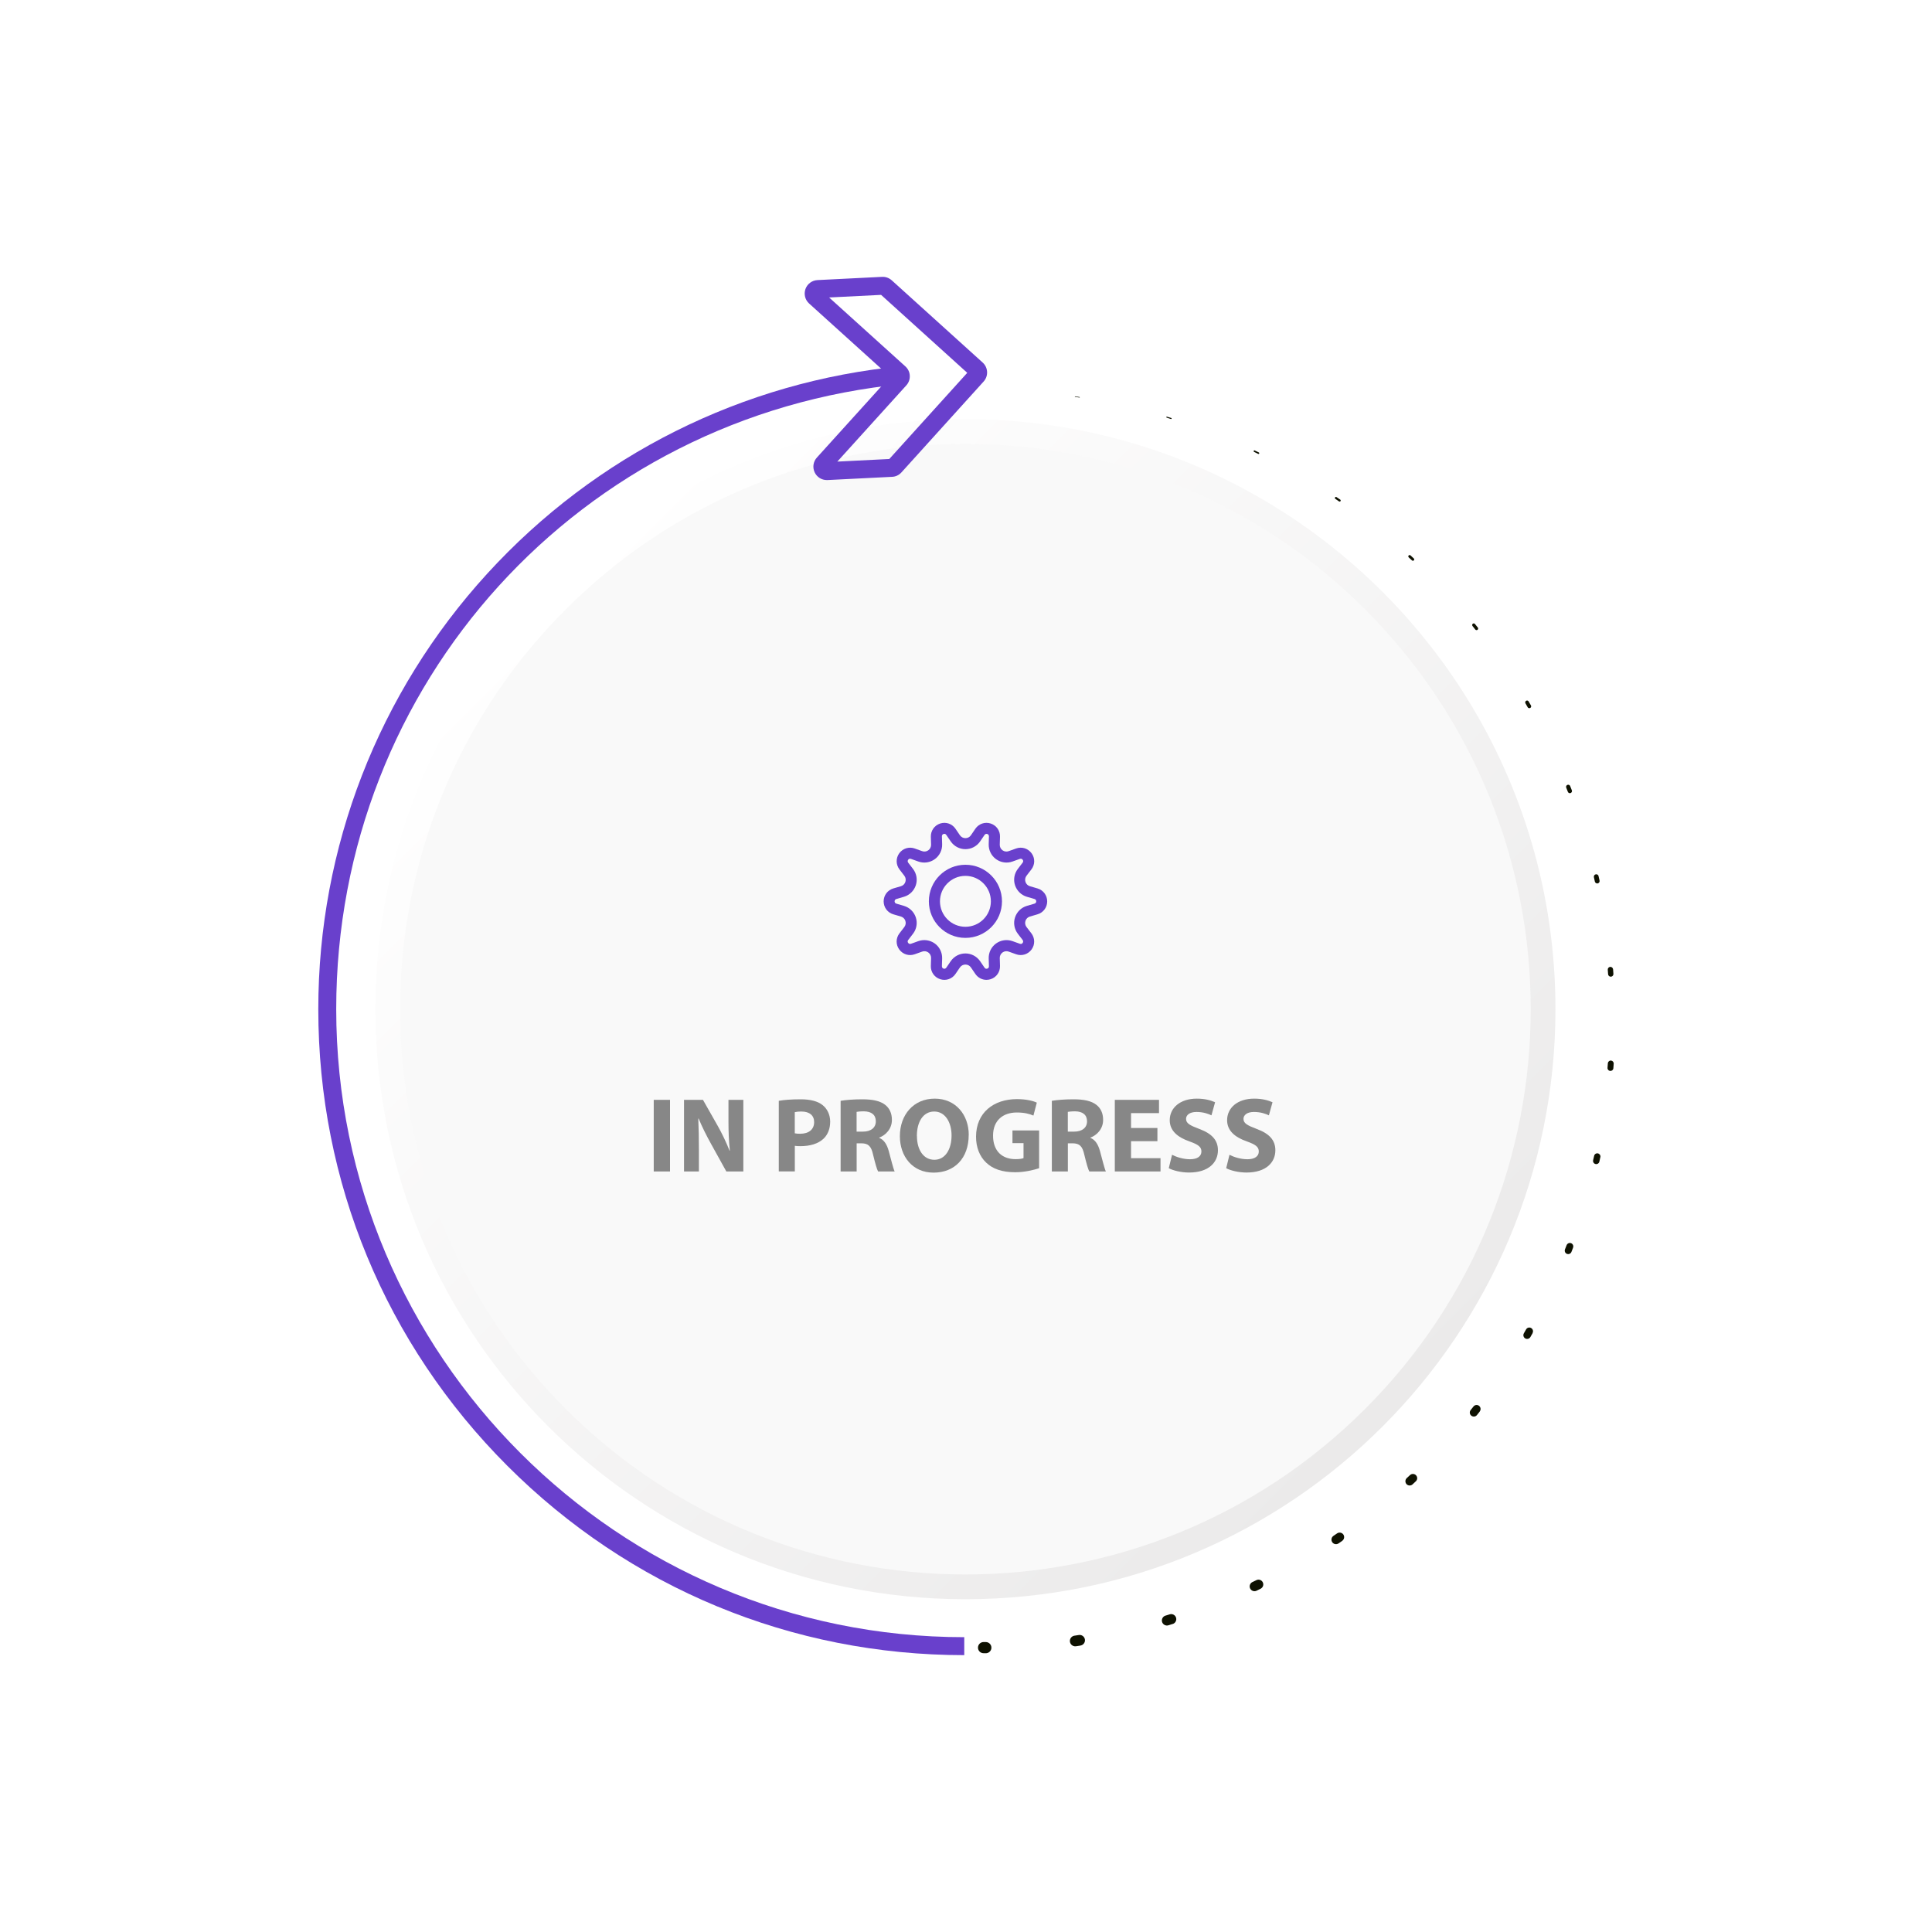
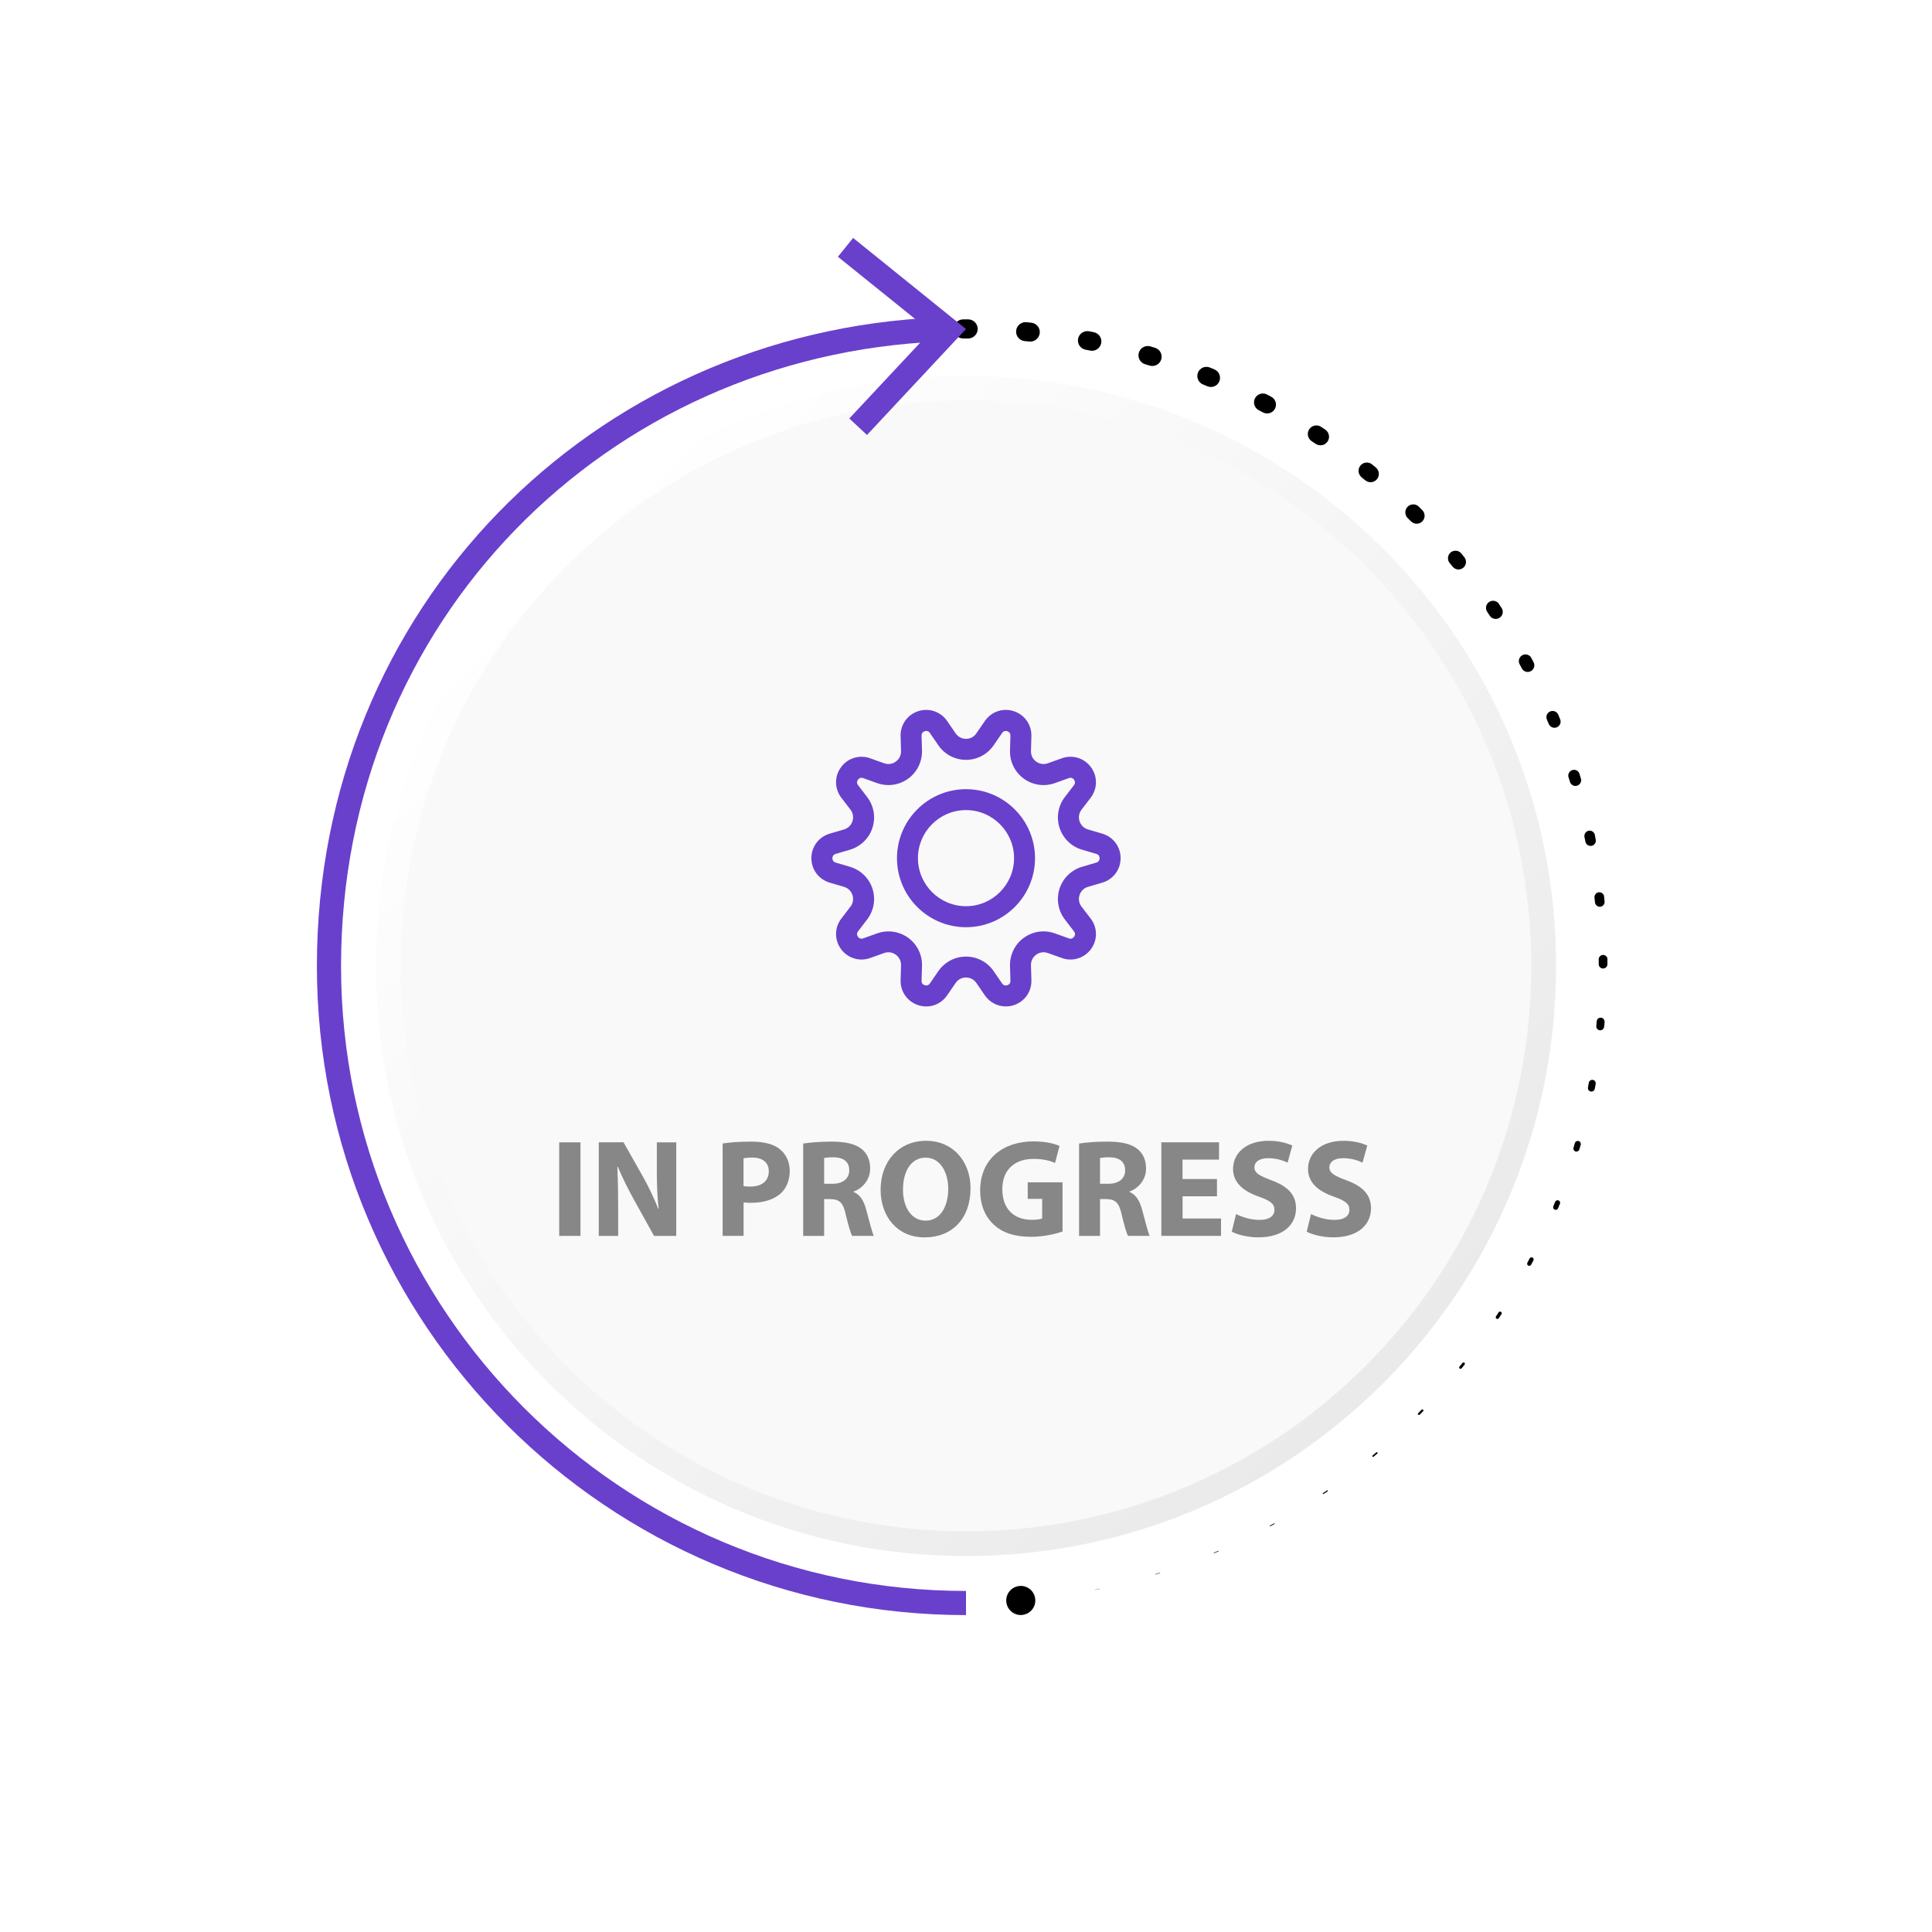
<svg xmlns="http://www.w3.org/2000/svg" id="Layer_1" viewBox="0 0 400 400">
  <defs>
-     <style>.cls-1{fill:url(#linear-gradient);}.cls-2{fill:#f9f9f9;}.cls-3{fill:#6940cc;}.cls-4{fill:#0e1101;}.cls-5{fill:#878787;}</style>
-     <linearGradient id="linear-gradient" x1="93.16" y1="122.56" x2="-79.6" y2="295.32" gradientTransform="translate(206.66) rotate(-180) scale(1 -1)" gradientUnits="userSpaceOnUse">
+     <style>.cls-1{fill:url(#linear-gradient);}.cls-2{fill:#f9f9f9;}.cls-3{fill:#6940cc;}.cls-4{fill:#878787;}.cls-5{fill:none;stroke:#6940cc;stroke-miterlimit:10;stroke-width:5px;}</style>
+     <linearGradient id="linear-gradient" x1="-1346.96" y1="113.62" x2="-1519.72" y2="286.38" gradientTransform="translate(-1233.34) rotate(-180) scale(1 -1)" gradientUnits="userSpaceOnUse">
      <stop offset="0" stop-color="#fff" />
      <stop offset="1" stop-color="#ebeaea" />
    </linearGradient>
  </defs>
+   <path class="cls-1" d="M77.84,200c0,67.47,54.69,122.16,122.16,122.16s122.16-54.69,122.16-122.16c0-47.78-27.43-89.15-67.41-109.23-8.38-4.21-17.31-7.48-26.65-9.68-9.02-2.13-18.43-3.25-28.1-3.25-67.47,0-122.16,54.69-122.16,122.16Z" />
+   <circle class="cls-2" cx="200" cy="200" r="117.04" transform="translate(-82.84 200) rotate(-45)" />
  <g>
-     <polygon class="cls-4" points="203.64 80.76 204.1 80.76 204.1 80.76 204.1 80.76 203.64 80.76" />
-     <path class="cls-4" d="M222.59,82.07l.92,.13s.05,.03,.05,.06c0,.03-.03,.05-.06,.05h0l-.92-.14s-.05-.03-.05-.06c0-.03,.03-.05,.06-.05Z" />
-     <path class="cls-4" d="M241.61,86.27l.89,.27c.06,.02,.09,.08,.07,.14s-.08,.09-.14,.07h0l-.88-.28c-.06-.02-.09-.08-.07-.14,.02-.06,.08-.09,.14-.07Z" />
-     <path class="cls-4" d="M259.78,93.27l.84,.4c.08,.04,.12,.14,.08,.22-.04,.08-.14,.12-.22,.08h0l-.83-.41c-.08-.04-.12-.14-.08-.22,.04-.08,.14-.12,.22-.08Z" />
-     <path class="cls-4" d="M276.71,102.92l.77,.52c.1,.07,.13,.21,.06,.31-.07,.1-.21,.13-.31,.06h0l-.76-.53c-.1-.07-.13-.2-.06-.3,.07-.1,.2-.13,.3-.06Z" />
-     <path class="cls-4" d="M292.03,114.99l.68,.63c.11,.1,.12,.28,.02,.39-.1,.11-.28,.12-.39,.02h0l-.68-.63c-.11-.1-.12-.28-.02-.39,.1-.11,.28-.12,.39-.02Z" />
-     <path class="cls-4" d="M305.38,129.2l.58,.72c.12,.14,.09,.35-.05,.47-.14,.11-.35,.09-.47-.05h0l-.57-.73h0c-.11-.14-.09-.35,.05-.47,.14-.11,.35-.09,.46,.05Z" />
-     <path class="cls-4" d="M316.49,145.24l.47,.8c.11,.19,.05,.42-.14,.53-.19,.11-.42,.05-.53-.14h0l-.46-.81h0c-.11-.19-.04-.42,.14-.53,.18-.11,.42-.04,.52,.14Z" />
-     <path class="cls-4" d="M325.09,162.76l.34,.86c.09,.23-.02,.48-.25,.57-.23,.09-.48-.02-.57-.25h0l-.34-.87h0c-.09-.23,.02-.48,.25-.57,.23-.09,.48,.02,.57,.25Z" />
-     <path class="cls-4" d="M330.96,181.39l.21,.91c.06,.27-.11,.54-.37,.6s-.54-.11-.6-.37h0l-.2-.91h0c-.06-.27,.11-.54,.38-.6,.27-.06,.53,.11,.59,.37Z" />
-     <path class="cls-4" d="M333.97,200.69l.07,.93c.02,.3-.2,.57-.51,.59-.3,.02-.57-.2-.59-.51h0l-.07-.93h0c-.02-.31,.21-.57,.51-.59,.3-.02,.56,.21,.59,.51Z" />
-     <path class="cls-4" d="M334.1,220.23l-.07,.93c-.02,.34-.31,.59-.65,.56-.34-.02-.59-.31-.56-.65h0l.07-.93h0c.03-.34,.32-.59,.65-.56,.33,.03,.58,.31,.56,.65Z" />
-     <path class="cls-4" d="M331.33,239.59l-.2,.91c-.08,.36-.44,.58-.79,.5-.36-.08-.58-.44-.5-.79h0l.21-.91h0c.08-.36,.44-.58,.79-.5,.35,.08,.58,.43,.5,.79Z" />
-     <path class="cls-4" d="M325.69,258.32l-.34,.87c-.14,.37-.56,.55-.93,.41-.37-.14-.55-.56-.41-.93h0l.34-.87h0c.15-.37,.56-.55,.93-.41,.37,.15,.55,.56,.4,.93Z" />
-     <path class="cls-4" d="M317.31,276.01l-.46,.81c-.21,.37-.69,.5-1.06,.29s-.5-.69-.29-1.06h0l.46-.81h0c.21-.37,.69-.5,1.05-.28,.37,.21,.49,.68,.28,1.05Z" />
-     <path class="cls-4" d="M306.37,292.24l-.58,.73c-.28,.36-.81,.42-1.17,.13-.36-.28-.42-.81-.13-1.17h0l.58-.73h0c.29-.36,.81-.42,1.16-.13,.35,.28,.41,.8,.13,1.16Z" />
-     <path class="cls-4" d="M293.14,306.68l-.68,.64c-.36,.33-.92,.31-1.25-.04-.33-.36-.31-.92,.04-1.25h0l.68-.63h0c.36-.33,.92-.31,1.25,.05,.33,.36,.31,.91-.05,1.24Z" />
-     <path class="cls-4" d="M277.91,319.01l-.77,.53c-.43,.29-1.01,.19-1.31-.24-.29-.43-.19-1.01,.24-1.31h0l.76-.52h0c.43-.29,1.01-.18,1.3,.24,.29,.43,.18,1.01-.24,1.3Z" />
-     <path class="cls-4" d="M261,328.93l-.84,.41c-.49,.24-1.09,.03-1.33-.46-.24-.49-.03-1.09,.46-1.33h.01l.83-.4h0c.49-.24,1.09-.03,1.32,.46,.24,.49,.03,1.08-.46,1.32Z" />
-     <path class="cls-4" d="M242.8,336.22l-.89,.28c-.55,.17-1.14-.14-1.31-.69-.17-.55,.14-1.14,.69-1.31h.01l.88-.27h0c.55-.17,1.14,.14,1.31,.69,.17,.55-.14,1.13-.69,1.31Z" />
-     <path class="cls-4" d="M223.7,340.7l-.92,.14c-.6,.09-1.17-.32-1.26-.93-.09-.6,.32-1.17,.93-1.26h.01l.91-.14h0c.6-.09,1.16,.33,1.25,.93,.09,.6-.33,1.16-.92,1.25Z" />
-     <path class="cls-4" d="M204.11,342.28h-.47c-.64,0-1.16-.51-1.16-1.15,0-.64,.51-1.16,1.15-1.16h.47c.64,0,1.16,.52,1.16,1.16,0,.64-.52,1.15-1.15,1.16Z" />
-   </g>
-   <path class="cls-1" d="M77.72,208.94c0,67.47,54.69,122.16,122.16,122.16s122.16-54.69,122.16-122.16c0-47.78-27.43-89.15-67.41-109.23-8.38-4.21-17.31-7.48-26.65-9.68-9.02-2.13-18.43-3.25-28.1-3.25-67.47,0-122.16,54.69-122.16,122.16Z" />
-   <circle class="cls-2" cx="199.88" cy="208.94" r="117.04" transform="translate(-89.2 202.53) rotate(-45)" />
-   <path class="cls-3" d="M199.64,342.68c-35.72,0-69.31-13.91-94.57-39.17-25.26-25.26-39.17-58.84-39.17-94.57,0-33.48,12.43-65.51,35-90.2,22.42-24.53,52.91-39.78,85.86-42.93l.35,3.69c-66.99,6.4-117.5,62.05-117.5,129.43,0,71.7,58.33,130.03,130.03,130.03v3.71Z" />
-   <path class="cls-3" d="M171.18,99.39c-1.07,0-2.05-.61-2.51-1.59-.48-1.02-.31-2.22,.45-3.06l15.16-16.75-16.76-15.15h0c-.84-.76-1.13-1.93-.76-3,.38-1.06,1.35-1.79,2.48-1.85l13.38-.67c.74-.04,1.45,.22,2.01,.72l18.82,17.02c1.14,1.03,1.23,2.79,.2,3.93l-17.02,18.82c-.5,.55-1.18,.88-1.92,.91l-13.38,.67s-.09,0-.14,0Zm.48-37.8l15.79,14.27c.55,.5,.88,1.18,.91,1.92,.04,.74-.22,1.46-.72,2.01l-14.28,15.78,10.76-.54,16.14-17.84-17.84-16.14-10.76,.54Z" />
-   <g>
-     <path class="cls-3" d="M199.88,194.18c-4.17,0-7.57-3.39-7.57-7.57s3.39-7.57,7.57-7.57,7.57,3.39,7.57,7.57-3.39,7.57-7.57,7.57Zm0-12.84c-2.91,0-5.27,2.36-5.27,5.27s2.36,5.27,5.27,5.27,5.27-2.36,5.27-5.27-2.36-5.27-5.27-5.27Z" />
-     <path class="cls-3" d="M204.24,202.87c-.9,0-1.76-.44-2.3-1.22l-.92-1.35c-.26-.38-.68-.6-1.14-.6s-.88,.22-1.14,.6l-.92,1.35c-.71,1.03-1.98,1.47-3.17,1.08-1.19-.39-1.97-1.49-1.93-2.74l.05-1.63c.01-.46-.19-.88-.57-1.16-.37-.27-.84-.34-1.28-.18l-1.54,.55c-1.18,.42-2.46,.02-3.2-.99-.74-1.01-.72-2.36,.05-3.35l1-1.3c.28-.37,.36-.83,.22-1.27-.14-.44-.48-.77-.92-.9l-1.57-.46c-1.2-.35-2.01-1.43-2.01-2.68s.81-2.33,2.01-2.68l1.57-.46c.44-.13,.78-.46,.92-.9,.14-.44,.06-.9-.22-1.27l-1-1.3c-.76-.99-.78-2.34-.05-3.35,.74-1.01,2.02-1.41,3.2-.99l1.54,.55c.44,.16,.9,.09,1.28-.18,.37-.27,.58-.69,.57-1.16l-.05-1.64c-.03-1.25,.74-2.35,1.93-2.74,1.19-.39,2.46,.05,3.17,1.08l.92,1.35c.26,.38,.68,.6,1.14,.6s.88-.22,1.14-.6l.92-1.35c.71-1.03,1.98-1.47,3.17-1.08,1.19,.39,1.97,1.49,1.93,2.74l-.05,1.64c-.01,.46,.19,.88,.57,1.16,.37,.27,.84,.34,1.28,.18l1.54-.55c1.18-.42,2.46-.02,3.2,.99,.74,1.01,.72,2.36-.05,3.35l-1,1.3c-.28,.37-.36,.83-.22,1.27,.14,.44,.48,.77,.92,.9l1.57,.46c1.2,.35,2.01,1.43,2.01,2.68s-.81,2.33-2.01,2.68l-1.57,.46c-.44,.13-.78,.46-.92,.9-.14,.44-.06,.9,.22,1.27l1,1.3c.76,.99,.78,2.34,.05,3.35-.74,1.01-2.02,1.41-3.2,.99l-1.54-.55c-.44-.16-.9-.09-1.28,.18-.37,.27-.58,.69-.57,1.16l.05,1.63c.03,1.25-.74,2.35-1.93,2.74-.29,.09-.58,.14-.88,.14Zm-4.36-5.47c1.21,0,2.35,.6,3.04,1.6l.92,1.35c.18,.27,.43,.24,.57,.19,.13-.04,.35-.16,.34-.49l-.05-1.63c-.03-1.21,.53-2.36,1.52-3.08,.98-.71,2.25-.9,3.4-.49l1.54,.55c.31,.11,.49-.06,.57-.18,.08-.11,.19-.34,0-.6l-1-1.3c-.74-.96-.96-2.23-.58-3.38,.38-1.15,1.29-2.05,2.46-2.39l1.57-.46c.31-.09,.36-.34,.36-.48s-.05-.39-.36-.48l-1.57-.46c-1.16-.34-2.08-1.24-2.46-2.39-.38-1.15-.16-2.42,.58-3.38l1-1.3c.2-.26,.09-.48,0-.6-.08-.11-.26-.29-.57-.18l-1.54,.55c-1.14,.41-2.41,.22-3.4-.49-.98-.71-1.55-1.86-1.52-3.08l.05-1.64c0-.32-.21-.45-.34-.49-.13-.04-.38-.08-.57,.19l-.92,1.35c-.69,1-1.82,1.6-3.04,1.6s-2.35-.6-3.04-1.6l-.92-1.35c-.18-.27-.43-.24-.57-.19-.13,.04-.35,.16-.34,.49l.05,1.64c.03,1.21-.53,2.36-1.52,3.08-.98,.71-2.25,.9-3.4,.49l-1.54-.55c-.31-.11-.49,.06-.57,.18-.08,.11-.19,.34,0,.6l1,1.3c.74,.96,.96,2.23,.58,3.38-.38,1.15-1.29,2.05-2.46,2.39l-1.57,.46c-.31,.09-.36,.34-.36,.48s.05,.39,.36,.48l1.57,.46c1.16,.34,2.08,1.24,2.46,2.39,.38,1.16,.16,2.42-.58,3.38l-1,1.3c-.2,.26-.09,.48,0,.6,.08,.11,.26,.29,.57,.18l1.54-.55c1.14-.41,2.41-.22,3.4,.49,.98,.71,1.55,1.86,1.52,3.08l-.05,1.63c0,.32,.21,.45,.34,.49,.13,.04,.38,.08,.57-.19l.92-1.35c.69-1,1.82-1.6,3.04-1.6Z" />
+     <path class="cls-3" d="M200,191.97c-7.88,0-14.29-6.41-14.29-14.29s6.41-14.29,14.29-14.29,14.29,6.41,14.29,14.29-6.41,14.29-14.29,14.29Zm0-24.25c-5.49,0-9.95,4.47-9.95,9.95s4.47,9.95,9.95,9.95,9.95-4.47,9.95-9.95-4.47-9.95-9.95-9.95Z" />
+     <path class="cls-3" d="M208.24,208.37c-1.7,0-3.33-.83-4.34-2.3l-1.75-2.55c-.49-.72-1.28-1.14-2.15-1.14s-1.66,.41-2.15,1.14l-1.75,2.55c-1.34,1.95-3.74,2.77-5.99,2.04-2.25-.73-3.71-2.81-3.65-5.17l.09-3.09c.02-.87-.37-1.67-1.08-2.19-.71-.51-1.59-.64-2.41-.35l-2.91,1.04c-2.22,.79-4.65,.04-6.04-1.87-1.39-1.91-1.35-4.45,.09-6.32l1.88-2.45c.53-.69,.68-1.57,.41-2.4-.27-.83-.91-1.45-1.75-1.7l-2.96-.87c-2.27-.67-3.79-2.7-3.79-5.07s1.52-4.4,3.79-5.07l2.96-.87c.84-.25,1.48-.87,1.75-1.7,.27-.83,.12-1.71-.41-2.4l-1.88-2.45c-1.44-1.87-1.48-4.41-.09-6.32,1.39-1.91,3.82-2.66,6.04-1.87l2.91,1.04c.82,.29,1.7,.17,2.41-.35,.71-.51,1.1-1.31,1.08-2.18l-.09-3.09c-.07-2.36,1.4-4.44,3.65-5.17,2.25-.73,4.65,.09,5.99,2.04l1.75,2.55c.49,.72,1.28,1.14,2.15,1.14s1.66-.41,2.15-1.14l1.75-2.55c1.34-1.95,3.74-2.77,5.99-2.04,2.25,.73,3.71,2.81,3.65,5.17l-.09,3.09c-.02,.87,.37,1.67,1.08,2.18,.71,.51,1.59,.64,2.41,.35l2.91-1.04c2.22-.79,4.65-.04,6.04,1.87,1.39,1.91,1.35,4.45-.09,6.32l-1.88,2.45c-.53,.69-.68,1.57-.41,2.4,.27,.83,.91,1.45,1.75,1.7l2.96,.87c2.27,.67,3.79,2.7,3.79,5.07s-1.52,4.4-3.79,5.07l-2.96,.87c-.84,.25-1.48,.87-1.75,1.7-.27,.83-.12,1.71,.41,2.4l1.88,2.45c1.44,1.87,1.48,4.41,.09,6.32-1.39,1.91-3.82,2.66-6.04,1.87l-2.91-1.04c-.82-.29-1.7-.17-2.41,.35-.71,.51-1.1,1.31-1.08,2.19l.09,3.09c.07,2.36-1.4,4.44-3.65,5.17-.55,.18-1.1,.26-1.65,.26Zm-8.24-10.32c2.29,0,4.44,1.13,5.73,3.02l1.75,2.55c.35,.51,.82,.44,1.07,.36,.25-.08,.67-.31,.65-.92l-.09-3.09c-.06-2.29,1.01-4.47,2.86-5.81,1.86-1.35,4.25-1.69,6.41-.92l2.91,1.04c.58,.21,.92-.12,1.08-.33,.15-.21,.36-.64-.02-1.13l-1.88-2.45c-1.4-1.82-1.81-4.2-1.1-6.39,.71-2.18,2.45-3.87,4.65-4.52l2.96-.87c.59-.17,.68-.64,.68-.9s-.09-.73-.68-.9l-2.96-.87c-2.2-.65-3.94-2.34-4.65-4.52-.71-2.18-.3-4.57,1.1-6.39l1.88-2.45c.37-.49,.17-.92,.02-1.13-.15-.21-.5-.54-1.08-.33l-2.91,1.04c-2.16,.77-4.56,.42-6.41-.93-1.86-1.35-2.93-3.52-2.86-5.81l.09-3.09c.02-.61-.4-.84-.65-.92-.25-.08-.72-.14-1.07,.36l-1.75,2.55c-1.3,1.89-3.44,3.02-5.73,3.02s-4.44-1.13-5.73-3.02l-1.75-2.55c-.35-.51-.82-.44-1.07-.36-.25,.08-.67,.31-.65,.92l.09,3.09c.06,2.29-1.01,4.47-2.86,5.81-1.86,1.35-4.25,1.69-6.41,.93l-2.91-1.04c-.58-.21-.92,.12-1.08,.33-.15,.21-.36,.64,.02,1.13l1.88,2.45c1.4,1.82,1.81,4.2,1.1,6.39-.71,2.18-2.45,3.87-4.65,4.52l-2.96,.87c-.59,.17-.68,.64-.68,.9s.09,.73,.68,.9l2.96,.87c2.2,.65,3.94,2.34,4.65,4.52,.71,2.18,.3,4.57-1.1,6.39l-1.88,2.45c-.37,.49-.17,.92-.02,1.13,.15,.21,.5,.54,1.08,.33l2.91-1.04c2.16-.77,4.56-.42,6.41,.92,1.86,1.35,2.93,3.52,2.86,5.81l-.09,3.09c-.02,.61,.4,.84,.65,.92,.25,.08,.72,.14,1.07-.36l1.75-2.55c1.3-1.89,3.44-3.02,5.73-3.02Z" />
  </g>
  <g>
-     <path class="cls-5" d="M138.72,227.71v14.83h-3.37v-14.83h3.37Z" />
-     <path class="cls-5" d="M141.62,242.54v-14.83h3.92l3.08,5.43c.88,1.56,1.76,3.41,2.42,5.08h.07c-.22-1.96-.29-3.96-.29-6.18v-4.33h3.08v14.83h-3.52l-3.17-5.72c-.88-1.58-1.85-3.5-2.57-5.24l-.07,.02c.09,1.96,.13,4.05,.13,6.47v4.47h-3.08Z" />
-     <path class="cls-5" d="M161.24,227.91c1.03-.18,2.49-.31,4.53-.31s3.54,.4,4.53,1.19c.95,.75,1.58,1.98,1.58,3.43s-.48,2.68-1.36,3.52c-1.14,1.08-2.84,1.56-4.82,1.56-.44,0-.84-.02-1.14-.07v5.3h-3.32v-14.63Zm3.32,6.73c.29,.07,.64,.09,1.12,.09,1.78,0,2.88-.9,2.88-2.42,0-1.36-.95-2.18-2.62-2.18-.68,0-1.14,.07-1.39,.13v4.38Z" />
-     <path class="cls-5" d="M174.03,227.91c1.08-.18,2.68-.31,4.47-.31,2.2,0,3.74,.33,4.8,1.17,.88,.7,1.36,1.74,1.36,3.1,0,1.89-1.34,3.19-2.62,3.65v.07c1.03,.42,1.61,1.41,1.98,2.77,.46,1.67,.92,3.61,1.21,4.18h-3.43c-.24-.42-.59-1.63-1.03-3.45-.4-1.85-1.03-2.35-2.4-2.38h-1.01v5.83h-3.32v-14.63Zm3.32,6.38h1.32c1.67,0,2.66-.84,2.66-2.13,0-1.36-.92-2.05-2.46-2.07-.81,0-1.28,.07-1.52,.11v4.09Z" />
-     <path class="cls-5" d="M200.56,234.97c0,4.86-2.95,7.81-7.28,7.81s-6.97-3.32-6.97-7.55c0-4.44,2.84-7.77,7.22-7.77s7.04,3.41,7.04,7.5Zm-10.72,.2c0,2.9,1.36,4.95,3.61,4.95s3.56-2.16,3.56-5.04c0-2.66-1.28-4.95-3.59-4.95s-3.59,2.16-3.59,5.04Z" />
-     <path class="cls-5" d="M215.15,241.86c-1.03,.35-2.99,.84-4.95,.84-2.71,0-4.67-.68-6.03-2-1.36-1.28-2.11-3.21-2.09-5.39,.02-4.93,3.61-7.75,8.47-7.75,1.91,0,3.39,.37,4.11,.73l-.7,2.68c-.81-.35-1.83-.64-3.45-.64-2.79,0-4.91,1.58-4.91,4.8s1.91,4.86,4.66,4.86c.77,0,1.39-.09,1.65-.22v-3.1h-2.29v-2.62h5.52v7.81Z" />
-     <path class="cls-5" d="M217.76,227.91c1.08-.18,2.68-.31,4.47-.31,2.2,0,3.74,.33,4.8,1.17,.88,.7,1.36,1.74,1.36,3.1,0,1.89-1.34,3.19-2.62,3.65v.07c1.03,.42,1.61,1.41,1.98,2.77,.46,1.67,.92,3.61,1.21,4.18h-3.43c-.24-.42-.59-1.63-1.03-3.45-.4-1.85-1.03-2.35-2.4-2.38h-1.01v5.83h-3.32v-14.63Zm3.32,6.38h1.32c1.67,0,2.66-.84,2.66-2.13,0-1.36-.92-2.05-2.46-2.07-.81,0-1.28,.07-1.52,.11v4.09Z" />
-     <path class="cls-5" d="M239.63,236.27h-5.46v3.52h6.1v2.75h-9.46v-14.83h9.15v2.75h-5.79v3.08h5.46v2.73Z" />
-     <path class="cls-5" d="M242.67,239.09c.9,.46,2.29,.92,3.72,.92,1.54,0,2.35-.64,2.35-1.61s-.7-1.45-2.49-2.09c-2.46-.86-4.07-2.22-4.07-4.38,0-2.53,2.11-4.47,5.61-4.47,1.67,0,2.9,.35,3.78,.75l-.75,2.71c-.59-.29-1.65-.7-3.1-.7s-2.16,.66-2.16,1.43c0,.95,.84,1.36,2.75,2.09,2.62,.97,3.85,2.33,3.85,4.42,0,2.49-1.91,4.6-5.98,4.6-1.69,0-3.37-.44-4.2-.9l.68-2.77Z" />
-     <path class="cls-5" d="M254.55,239.09c.9,.46,2.29,.92,3.72,.92,1.54,0,2.35-.64,2.35-1.61s-.7-1.45-2.49-2.09c-2.46-.86-4.07-2.22-4.07-4.38,0-2.53,2.11-4.47,5.61-4.47,1.67,0,2.91,.35,3.79,.75l-.75,2.71c-.59-.29-1.65-.7-3.1-.7s-2.16,.66-2.16,1.43c0,.95,.84,1.36,2.75,2.09,2.62,.97,3.85,2.33,3.85,4.42,0,2.49-1.91,4.6-5.98,4.6-1.69,0-3.37-.44-4.2-.9l.68-2.77Z" />
+     <path class="cls-4" d="M120.18,236.51v19.37h-4.4v-19.37h4.4Z" />
+     <path class="cls-4" d="M123.97,255.87v-19.37h5.12l4.02,7.1c1.15,2.04,2.3,4.45,3.16,6.64h.09c-.29-2.56-.37-5.17-.37-8.07v-5.66h4.02v19.37h-4.6l-4.14-7.47c-1.15-2.07-2.41-4.57-3.36-6.84l-.09,.03c.11,2.56,.17,5.29,.17,8.45v5.83h-4.02Z" />
+     <path class="cls-4" d="M149.6,236.76c1.35-.23,3.25-.4,5.92-.4s4.63,.52,5.92,1.55c1.24,.98,2.07,2.59,2.07,4.48s-.63,3.51-1.78,4.6c-1.49,1.41-3.71,2.04-6.29,2.04-.58,0-1.09-.03-1.49-.09v6.93h-4.34v-19.11Zm4.34,8.79c.37,.09,.83,.11,1.47,.11,2.33,0,3.76-1.18,3.76-3.16,0-1.78-1.24-2.84-3.42-2.84-.89,0-1.49,.09-1.81,.17v5.72Z" />
+     <path class="cls-4" d="M166.29,236.76c1.41-.23,3.51-.4,5.83-.4,2.87,0,4.88,.43,6.26,1.52,1.15,.92,1.78,2.27,1.78,4.05,0,2.47-1.75,4.17-3.42,4.77v.09c1.35,.55,2.1,1.84,2.59,3.62,.6,2.18,1.21,4.71,1.58,5.46h-4.48c-.32-.55-.78-2.13-1.35-4.51-.52-2.41-1.35-3.07-3.13-3.1h-1.32v7.62h-4.34v-19.11Zm4.34,8.33h1.72c2.18,0,3.48-1.09,3.48-2.79,0-1.78-1.21-2.67-3.22-2.7-1.06,0-1.67,.09-1.98,.14v5.34Z" />
+     <path class="cls-4" d="M200.94,245.99c0,6.35-3.85,10.2-9.51,10.2s-9.11-4.34-9.11-9.86c0-5.8,3.71-10.14,9.42-10.14s9.2,4.45,9.2,9.8Zm-13.99,.26c0,3.79,1.78,6.47,4.71,6.47s4.66-2.82,4.66-6.58c0-3.48-1.67-6.46-4.68-6.46s-4.68,2.82-4.68,6.58Z" />
+     <path class="cls-4" d="M219.99,254.98c-1.35,.46-3.91,1.09-6.46,1.09-3.54,0-6.09-.89-7.87-2.61-1.78-1.67-2.76-4.2-2.73-7.04,.03-6.44,4.71-10.11,11.06-10.11,2.5,0,4.43,.49,5.37,.95l-.92,3.51c-1.06-.46-2.38-.83-4.51-.83-3.65,0-6.41,2.07-6.41,6.26s2.5,6.35,6.09,6.35c1.01,0,1.81-.12,2.16-.29v-4.05h-2.99v-3.42h7.21v10.2Z" />
+     <path class="cls-4" d="M223.41,236.76c1.41-.23,3.51-.4,5.83-.4,2.87,0,4.88,.43,6.26,1.52,1.15,.92,1.78,2.27,1.78,4.05,0,2.47-1.75,4.17-3.42,4.77v.09c1.35,.55,2.1,1.84,2.59,3.62,.6,2.18,1.21,4.71,1.58,5.46h-4.48c-.32-.55-.78-2.13-1.35-4.51-.52-2.41-1.35-3.07-3.13-3.1h-1.32v7.62h-4.34v-19.11Zm4.34,8.33h1.72c2.18,0,3.48-1.09,3.48-2.79,0-1.78-1.21-2.67-3.22-2.7-1.06,0-1.67,.09-1.98,.14v5.34Z" />
+     <path class="cls-4" d="M251.97,247.68h-7.13v4.6h7.96v3.59h-12.36v-19.37h11.95v3.59h-7.56v4.02h7.13v3.56Z" />
+     <path class="cls-4" d="M255.93,251.36c1.18,.6,2.99,1.21,4.86,1.21,2.01,0,3.07-.83,3.07-2.1s-.92-1.9-3.25-2.73c-3.22-1.12-5.32-2.9-5.32-5.72,0-3.3,2.76-5.83,7.33-5.83,2.18,0,3.79,.46,4.94,.98l-.98,3.54c-.78-.37-2.16-.92-4.05-.92s-2.82,.86-2.82,1.87c0,1.24,1.09,1.78,3.59,2.73,3.42,1.26,5.03,3.05,5.03,5.78,0,3.25-2.5,6.01-7.82,6.01-2.21,0-4.4-.58-5.49-1.18l.89-3.62Z" />
+     <path class="cls-4" d="M271.45,251.36c1.18,.6,2.99,1.21,4.86,1.21,2.01,0,3.07-.83,3.07-2.1s-.92-1.9-3.25-2.73c-3.22-1.12-5.32-2.9-5.32-5.72,0-3.3,2.76-5.83,7.33-5.83,2.18,0,3.79,.46,4.94,.98l-.98,3.54c-.78-.37-2.16-.92-4.05-.92s-2.82,.86-2.82,1.87c0,1.24,1.09,1.78,3.59,2.73,3.42,1.26,5.03,3.05,5.03,5.78,0,3.25-2.5,6.01-7.82,6.01-2.21,0-4.4-.58-5.49-1.18l.89-3.62Z" />
+   </g>
+   <g>
+     <polygon points="211.5 331.39 211 331.43 210.99 331.43 211 331.42 211.5 331.38 211.5 331.38 211.5 331.39" />
+     <path d="M199.09,331.92h-.99s-.02-.02-.02-.03c0-.01,.01-.02,.02-.02h.99s.02,.02,.02,.03c0,.01-.01,.02-.02,.02Z" />
+     <path d="M186.21,331.23l-.99-.1s-.04-.02-.04-.05,.02-.04,.05-.04h0l.99,.11s.04,.02,.04,.05c0,.02-.02,.04-.05,.04Z" />
+     <path d="M173.45,329.28l-.97-.2s-.05-.04-.05-.07c0-.03,.04-.05,.07-.05h0l.97,.2s.05,.04,.05,.07-.04,.05-.07,.05Z" />
+     <path d="M160.95,326.09l-.95-.3s-.07-.06-.05-.1c.01-.04,.06-.07,.1-.05h0l.94,.3s.07,.06,.05,.1c-.01,.04-.06,.06-.1,.05Z" />
+     <path d="M148.81,321.7l-.92-.39c-.06-.03-.09-.1-.07-.16,.03-.06,.1-.09,.16-.07h0l.91,.39c.06,.03,.09,.1,.06,.16-.03,.06-.1,.09-.16,.06Z" />
+     <path d="M137.15,316.16l-.87-.47c-.09-.05-.12-.16-.07-.24s.16-.12,.24-.07h0l.87,.48c.09,.05,.12,.15,.07,.24-.05,.08-.15,.12-.24,.07Z" />
+     <path d="M126.08,309.5l-.82-.56c-.11-.07-.14-.22-.06-.33,.07-.11,.22-.14,.33-.06h0l.82,.56c.11,.07,.13,.22,.06,.32-.07,.11-.22,.13-.32,.06Z" />
+     <path d="M115.7,301.8l-.77-.63c-.12-.1-.14-.29-.04-.41,.1-.12,.29-.14,.41-.04h0l.76,.64c.12,.1,.14,.28,.04,.4-.1,.12-.28,.14-.4,.04Z" />
+     <path d="M106.1,293.14l-.7-.7c-.14-.14-.14-.38,0-.52,.14-.14,.38-.14,.52,0h0l.69,.72c.14,.14,.14,.37,0,.51-.14,.14-.37,.14-.51,0Z" />
+     <path d="M97.38,283.58l-.63-.77c-.16-.2-.13-.49,.06-.65,.2-.16,.49-.13,.65,.06h0l.62,.78c.16,.19,.13,.48-.07,.64-.19,.16-.48,.13-.64-.06Z" />
+     <path d="M89.62,273.22l-.55-.83c-.17-.25-.1-.6,.15-.77,.25-.17,.6-.1,.77,.15h0l.54,.84c.17,.25,.1,.59-.15,.76-.25,.16-.59,.09-.75-.15Z" />
+     <path d="M82.91,262.13l-.47-.88c-.17-.31-.05-.7,.26-.87,.31-.17,.7-.05,.87,.26h0l.45,.89c.16,.31,.04,.7-.27,.86-.31,.16-.69,.04-.86-.26Z" />
+     <path d="M77.31,250.44l-.38-.92c-.16-.38,.02-.81,.4-.96,.38-.16,.81,.02,.96,.4h0l.36,.93h0c.15,.38-.03,.8-.41,.95-.37,.15-.79-.03-.94-.4Z" />
+     <path d="M72.9,238.24l-.29-.96c-.13-.44,.11-.9,.55-1.03s.9,.11,1.03,.55h0v.02l.28,.95h0c.13,.44-.13,.9-.56,1.02-.43,.12-.88-.12-1.01-.55Z" />
+     <path d="M69.69,225.66l-.2-.98c-.1-.5,.22-.98,.72-1.08s.98,.22,1.08,.72h0v.02l.18,.97h0c.09,.5-.24,.98-.73,1.07-.49,.09-.97-.23-1.06-.72Z" />
+     <path d="M67.73,212.81l-.1-1c-.06-.56,.35-1.05,.91-1.11,.56-.06,1.05,.35,1.11,.91h0v.02l.09,.98h0c.05,.56-.36,1.05-.92,1.1-.55,.05-1.03-.36-1.09-.9Z" />
+     <path d="M67,199.83v-1c0-.61,.49-1.11,1.1-1.11,.61,0,1.11,.49,1.11,1.1h0v1.01h-.01c0,.62-.5,1.1-1.11,1.1-.6,0-1.08-.5-1.09-1.1Z" />
+     <path d="M67.55,186.82l.09-1c.06-.66,.65-1.14,1.31-1.08,.66,.06,1.14,.65,1.08,1.31h0v.03l-.11,.98h0c-.07,.66-.66,1.14-1.31,1.06-.65-.07-1.12-.65-1.06-1.3Z" />
+     <path d="M69.37,173.93l.19-.98c.14-.7,.82-1.16,1.52-1.02,.7,.14,1.16,.82,1.02,1.52h0v.03l-.21,.96h0c-.15,.7-.83,1.15-1.52,1-.69-.14-1.13-.82-1-1.5Z" />
+     <path d="M72.46,161.27l.29-.96c.22-.73,.99-1.15,1.72-.93,.73,.22,1.15,.99,.93,1.72h0v.03l-.3,.93h0c-.23,.73-1,1.14-1.73,.91-.72-.23-1.12-.99-.9-1.71Z" />
+     <path d="M76.77,148.97l.38-.93c.31-.75,1.17-1.11,1.93-.8,.75,.31,1.11,1.17,.8,1.93h0v.03l-.39,.9h0c-.32,.76-1.18,1.1-1.93,.78-.74-.32-1.08-1.17-.78-1.91Z" />
+     <path d="M82.27,137.14l.47-.89c.41-.76,1.36-1.06,2.12-.65,.76,.41,1.06,1.36,.65,2.12h0v.03l-.48,.86h0c-.41,.77-1.36,1.04-2.12,.63-.75-.41-1.03-1.35-.63-2.1Z" />
+     <path d="M88.9,125.9l.56-.84c.51-.76,1.54-.97,2.3-.47,.76,.51,.97,1.54,.47,2.3h0v.03l-.56,.81h0c-.52,.76-1.54,.96-2.3,.44-.75-.51-.94-1.53-.44-2.28Z" />
+     <path d="M96.62,115.36l.64-.78c.6-.74,1.69-.85,2.43-.24,.74,.6,.85,1.69,.24,2.43h0v.02l-.63,.75h0c-.61,.74-1.69,.84-2.43,.23-.73-.61-.83-1.68-.23-2.41Z" />
+     <path d="M105.34,105.62l.71-.71c.69-.7,1.82-.7,2.52,0s.7,1.82,0,2.52h-.01v.02l-.71,.69h0c-.7,.7-1.82,.69-2.51,0-.69-.69-.68-1.81,0-2.5Z" />
+     <path d="M114.97,96.78l.78-.64c.78-.65,1.94-.54,2.59,.25,.65,.78,.54,1.94-.25,2.59h-.01v.02l-.77,.62h-.01c-.79,.65-1.94,.53-2.58-.26-.63-.78-.52-1.93,.26-2.57Z" />
+     <path d="M125.42,88.91l.83-.56c.87-.58,2.04-.35,2.63,.51s.35,2.04-.51,2.63h-.01v.02l-.83,.54h-.01c-.87,.58-2.04,.34-2.62-.53-.57-.87-.34-2.03,.52-2.61Z" />
+     <path d="M136.61,82.12l.89-.47c.94-.5,2.1-.15,2.61,.79,.5,.94,.15,2.1-.79,2.61h-.02l-.86,.47h-.01c-.94,.51-2.1,.15-2.6-.79-.5-.94-.15-2.1,.79-2.6Z" />
+     <path d="M148.42,76.47l.93-.39c.99-.41,2.13,.06,2.54,1.05,.41,.99-.06,2.13-1.05,2.54h-.02l-.9,.38h-.01c-.99,.41-2.13-.06-2.54-1.05-.41-.99,.06-2.13,1.05-2.53Z" />
+     <path d="M160.72,72.02l.96-.29c1.04-.31,2.13,.27,2.45,1.31,.31,1.04-.27,2.13-1.31,2.45h-.02l-.94,.29h-.01c-1.04,.32-2.13-.27-2.44-1.31s.27-2.13,1.31-2.44Z" />
+     <path d="M173.41,68.79l.99-.2c1.07-.21,2.12,.48,2.33,1.56s-.48,2.12-1.56,2.33h-.02l-.96,.19h-.01c-1.07,.21-2.11-.49-2.32-1.56-.21-1.07,.48-2.11,1.56-2.32Z" />
+     <path d="M186.35,66.81l1-.1c1.1-.11,2.08,.69,2.19,1.79,.11,1.1-.69,2.08-1.79,2.19h-.01l-.97,.1h-.01c-1.1,.11-2.08-.69-2.19-1.79s.69-2.08,1.79-2.19h0Z" />
+     <path d="M199.43,66.12h1.01c1.09,0,1.98,.89,1.98,1.98,0,1.09-.89,1.98-1.98,1.98h-1c-1.09,0-1.98-.88-1.99-1.97s.88-1.98,1.98-1.99h0Z" />
+     <path d="M212.51,66.71l1,.1c1.08,.11,1.87,1.07,1.76,2.14-.11,1.08-1.07,1.87-2.14,1.76h0l-.97-.09h-.01c-1.08-.1-1.87-1.06-1.77-2.14,.1-1.08,1.06-1.87,2.14-1.77h0Z" />
+     <path d="M225.47,68.58l.99,.2c1.05,.21,1.74,1.23,1.53,2.28-.21,1.05-1.23,1.74-2.28,1.53h0l-.96-.19h-.01c-1.05-.21-1.74-1.23-1.53-2.28,.21-1.05,1.23-1.74,2.28-1.53h0Z" />
+     <path d="M238.18,71.72l.96,.29c1.02,.31,1.59,1.38,1.28,2.4-.31,1.02-1.38,1.59-2.4,1.28h0l-.93-.28h-.01c-1.02-.31-1.6-1.38-1.29-2.4s1.38-1.6,2.4-1.29h0Z" />
+     <path d="M250.51,76.1l.93,.39c.96,.4,1.41,1.51,1.01,2.47-.4,.96-1.49,1.41-2.45,1.02h-.01l-.91-.38h-.01c-.97-.4-1.43-1.5-1.04-2.47s1.5-1.43,2.46-1.04h.02Z" />
+     <path d="M262.33,81.68l.89,.48c.89,.48,1.22,1.59,.74,2.48-.48,.88-1.58,1.22-2.46,.75h-.01l-.87-.46h-.01c-.9-.48-1.24-1.59-.77-2.48,.47-.9,1.58-1.24,2.48-.77h.01Z" />
+     <path d="M273.55,88.39l.83,.56c.81,.55,1.03,1.65,.48,2.46-.54,.81-1.64,1.03-2.45,.49h-.01l-.82-.55h-.01c-.82-.55-1.05-1.65-.51-2.47,.54-.82,1.64-1.05,2.46-.51h.01Z" />
+     <path d="M284.07,96.15l.78,.64c.73,.6,.84,1.69,.24,2.42-.6,.73-1.67,.84-2.41,.24h-.01l-.76-.62h0c-.74-.61-.85-1.69-.26-2.43,.6-.74,1.68-.85,2.42-.26h.01Z" />
+     <path d="M293.76,104.91l.71,.71c.64,.64,.64,1.69,0,2.33-.64,.64-1.67,.64-2.31,.01h-.01l-.7-.69h0c-.65-.65-.66-1.69-.03-2.35,.64-.65,1.69-.66,2.34-.03l.02,.02Z" />
+     <path d="M302.54,114.58l.63,.78c.54,.66,.44,1.64-.22,2.19-.66,.54-1.63,.45-2.17-.2h0l-.63-.76h0c-.55-.67-.47-1.65,.19-2.21,.66-.55,1.64-.47,2.2,.19v.02Z" />
+     <path d="M310.33,125.04l.56,.84c.45,.67,.26,1.58-.41,2.02-.67,.44-1.56,.27-2.01-.39h0l-.55-.82h0c-.46-.68-.29-1.59,.38-2.05,.67-.46,1.58-.29,2.04,.38v.02Z" />
+     <path d="M317.04,136.22l.47,.89c.35,.67,.1,1.49-.57,1.85-.66,.35-1.48,.11-1.84-.55h0l-.47-.87h0c-.37-.67-.12-1.51,.54-1.88,.67-.37,1.5-.12,1.87,.54v.02Z" />
+     <path d="M322.63,147.99l.38,.93c.27,.65-.04,1.4-.69,1.66-.65,.27-1.38-.04-1.66-.68h0l-.39-.91h0c-.28-.66,.02-1.41,.67-1.69s1.4,.02,1.68,.67v.02Z" />
+     <path d="M327.02,160.24l.29,.96c.19,.63-.17,1.28-.79,1.47-.62,.19-1.27-.16-1.47-.78h0l-.3-.95h0c-.2-.63,.15-1.3,.78-1.5,.63-.2,1.29,.15,1.49,.78v.02Z" />
+     <path d="M330.19,172.86l.19,.98c.12,.59-.27,1.16-.86,1.28-.58,.11-1.15-.26-1.27-.84h0l-.2-.97h0c-.12-.6,.25-1.18,.85-1.31,.59-.12,1.17,.25,1.3,.85v.02Z" />
+     <path d="M332.11,185.64l.1,1c.05,.55-.35,1.03-.89,1.09-.54,.05-1.03-.34-1.09-.88h0l-.11-.99h0c-.06-.56,.33-1.05,.89-1.12,.55-.06,1.05,.33,1.11,.89h0Z" />
+     <path d="M332.8,198.62v1c0,.5-.4,.9-.9,.9-.49,0-.9-.4-.9-.89h0v-.99h-.01c0-.51,.39-.92,.9-.93s.92,.39,.92,.9h0Z" />
+     <path d="M332.22,211.59l-.1,.99c-.04,.45-.44,.77-.89,.73-.44-.04-.77-.43-.73-.87h0l.08-.99h0c.04-.46,.43-.79,.88-.75,.45,.04,.78,.43,.75,.88h0Z" />
+     <path d="M330.37,224.44l-.19,.98c-.08,.39-.45,.64-.84,.56-.39-.08-.64-.45-.57-.83h0l.18-.98h0c.07-.4,.45-.66,.84-.59s.65,.45,.58,.84h0Z" />
+     <path d="M327.27,237.03l-.29,.95c-.1,.33-.45,.52-.78,.42-.33-.1-.51-.45-.42-.77l.27-.95c.09-.34,.44-.53,.78-.44,.34,.09,.53,.44,.44,.78h0Z" />
+     <path d="M322.96,249.24l-.38,.92c-.11,.27-.42,.4-.69,.29-.27-.11-.4-.42-.29-.69l.37-.92c.11-.28,.42-.41,.7-.31,.28,.11,.41,.42,.31,.7h0Z" />
+     <path d="M317.47,260.97l-.47,.88c-.11,.21-.38,.29-.59,.18-.21-.11-.29-.38-.18-.59l.45-.88c.11-.22,.38-.31,.6-.2,.22,.11,.31,.38,.2,.6h0Z" />
+     <path d="M310.86,272.09l-.55,.83c-.11,.16-.32,.2-.48,.1s-.2-.32-.1-.48l.54-.83c.1-.16,.32-.21,.49-.11,.16,.1,.21,.32,.11,.49h0Z" />
+     <path d="M303.23,282.53l-.63,.77c-.1,.12-.27,.14-.39,.04-.12-.1-.14-.27-.04-.39l.62-.77c.1-.12,.27-.14,.39-.05,.12,.1,.14,.27,.05,.39h0Z" />
+     <path d="M294.64,292.18l-.7,.71c-.09,.09-.23,.09-.31,0-.09-.09-.09-.23,0-.31l.69-.71c.09-.09,.23-.09,.32,0,.09,.09,.09,.23,0,.32h0Z" />
+     <path d="M285.15,300.95l-.76,.64c-.07,.06-.17,.05-.23-.02-.06-.07-.05-.17,.02-.23l.76-.64c.07-.06,.18-.05,.24,.02,.06,.07,.05,.18-.02,.24h0Z" />
+     <path d="M274.86,308.75l-.82,.56c-.05,.03-.12,.02-.15-.03-.03-.05-.02-.12,.03-.15l.82-.56c.05-.04,.12-.02,.16,.03,.04,.05,.02,.12-.03,.16h0Z" />
+     <path d="M263.87,315.52l-.87,.48s-.08,0-.1-.03c-.02-.04,0-.08,.03-.1l.87-.48s.08,0,.1,.03c.02,.04,0,.08-.03,.1h0Z" />
+     <path d="M252.28,321.18l-.91,.39s-.06,0-.07-.03,0-.06,.03-.07l.91-.39s.06,0,.08,.03c.01,.03,0,.06-.03,.08h0Z" />
+     <path d="M240.19,325.68l-.95,.3s-.04,0-.05-.02c0-.02,0-.04,.02-.05l.95-.3s.04,0,.05,.02c0,.02,0,.04-.02,.05h0Z" />
+     <path d="M227.71,328.97l-.97,.2s-.02,0-.02-.01c0-.01,0-.02,.01-.02l.97-.21s.02,0,.02,.02c0,.01,0,.02-.02,.02h0Z" />
+     <polygon points="214.84 331.05 214.34 331.1 214.84 331.05 214.84 331.05" />
+     <path d="M211.09,328.36c1.66-.14,3.11,1.09,3.25,2.75,.14,1.66-1.09,3.11-2.75,3.25-1.66,.14-3.11-1.09-3.25-2.75-.14-1.66,1.09-3.11,2.75-3.25Z" />
+   </g>
+   <g>
+     <path class="cls-5" d="M200,331.89c-72.84,0-131.89-59.05-131.89-131.89S124.25,71.07,194.58,68.22" />
+     <polygon class="cls-3" points="179.5 90.06 175.84 86.64 192.68 68.63 173.48 53.16 176.63 49.26 200 68.12 179.5 90.06" />
  </g>
</svg>
